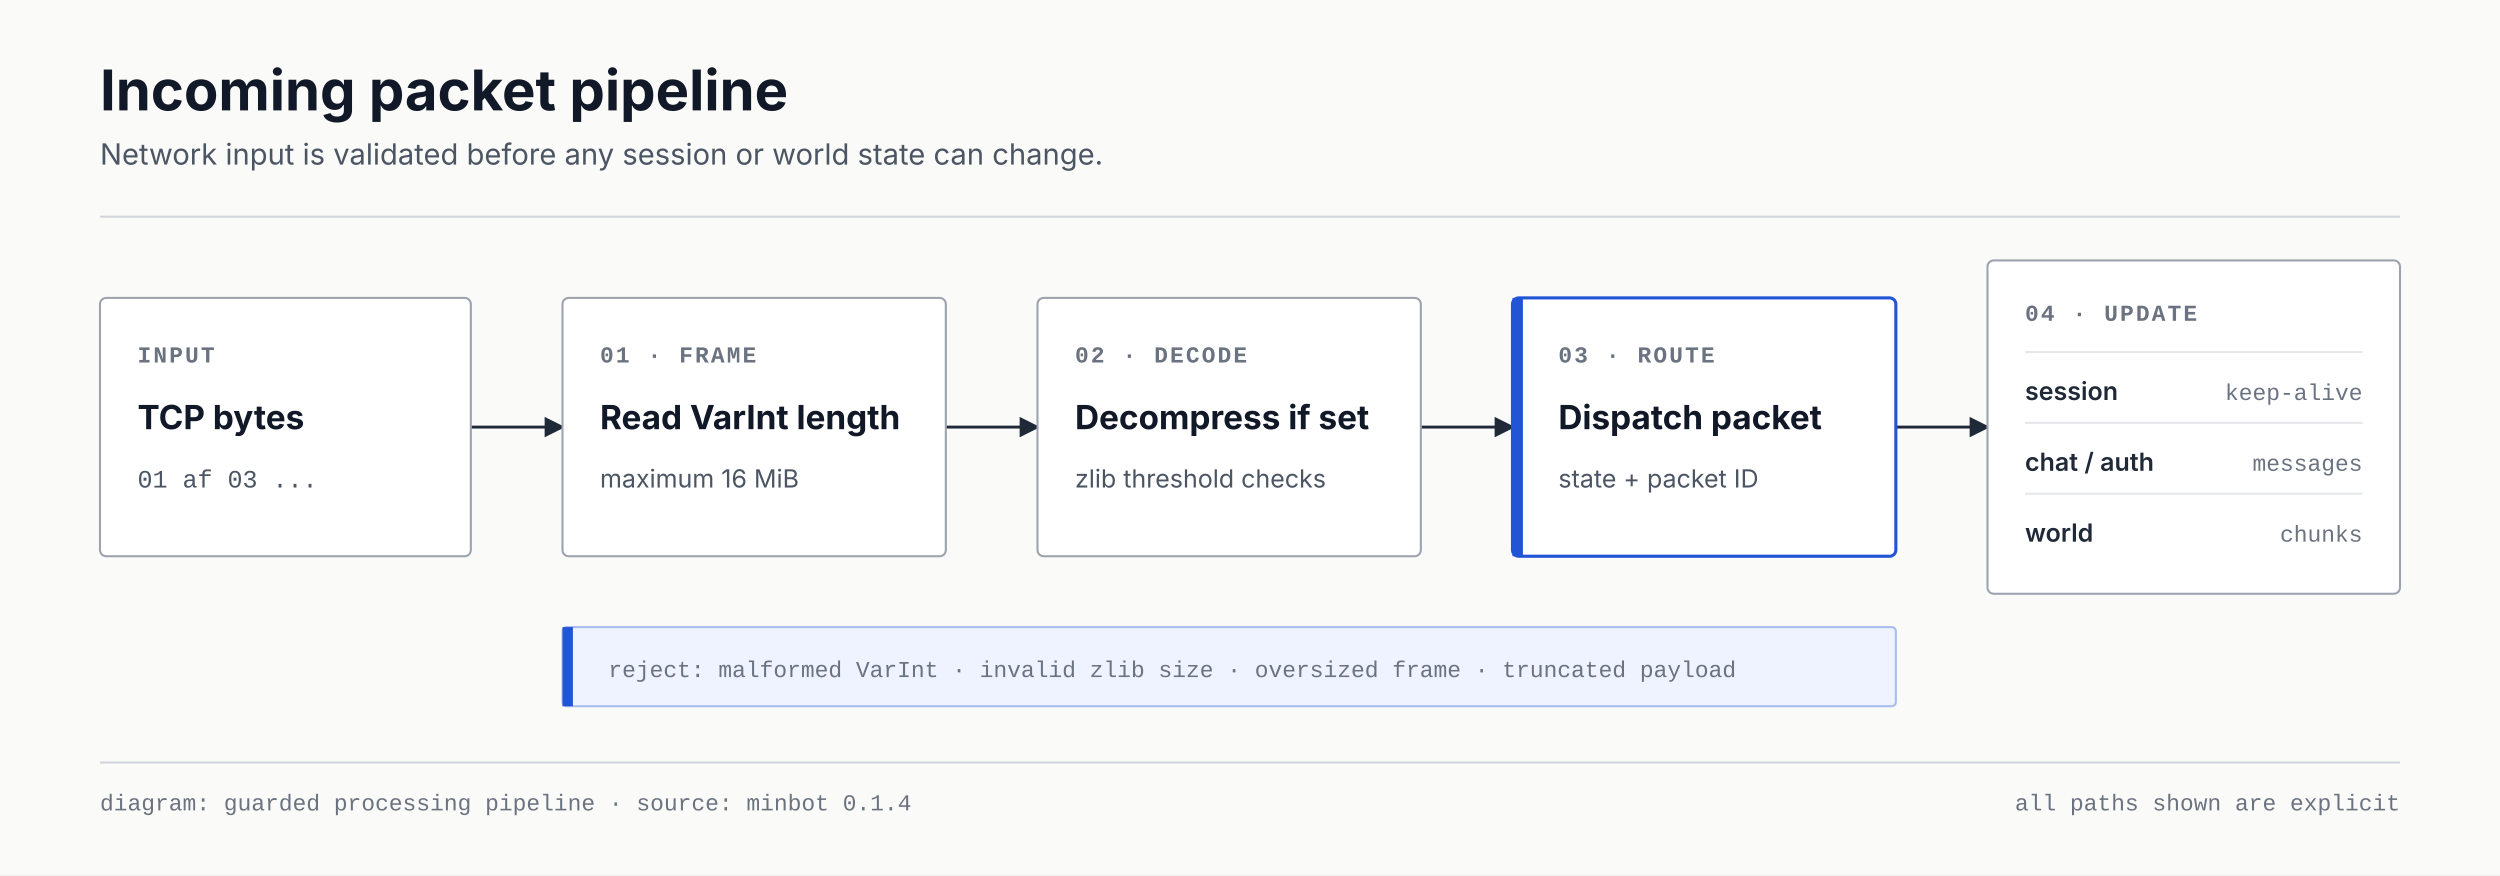
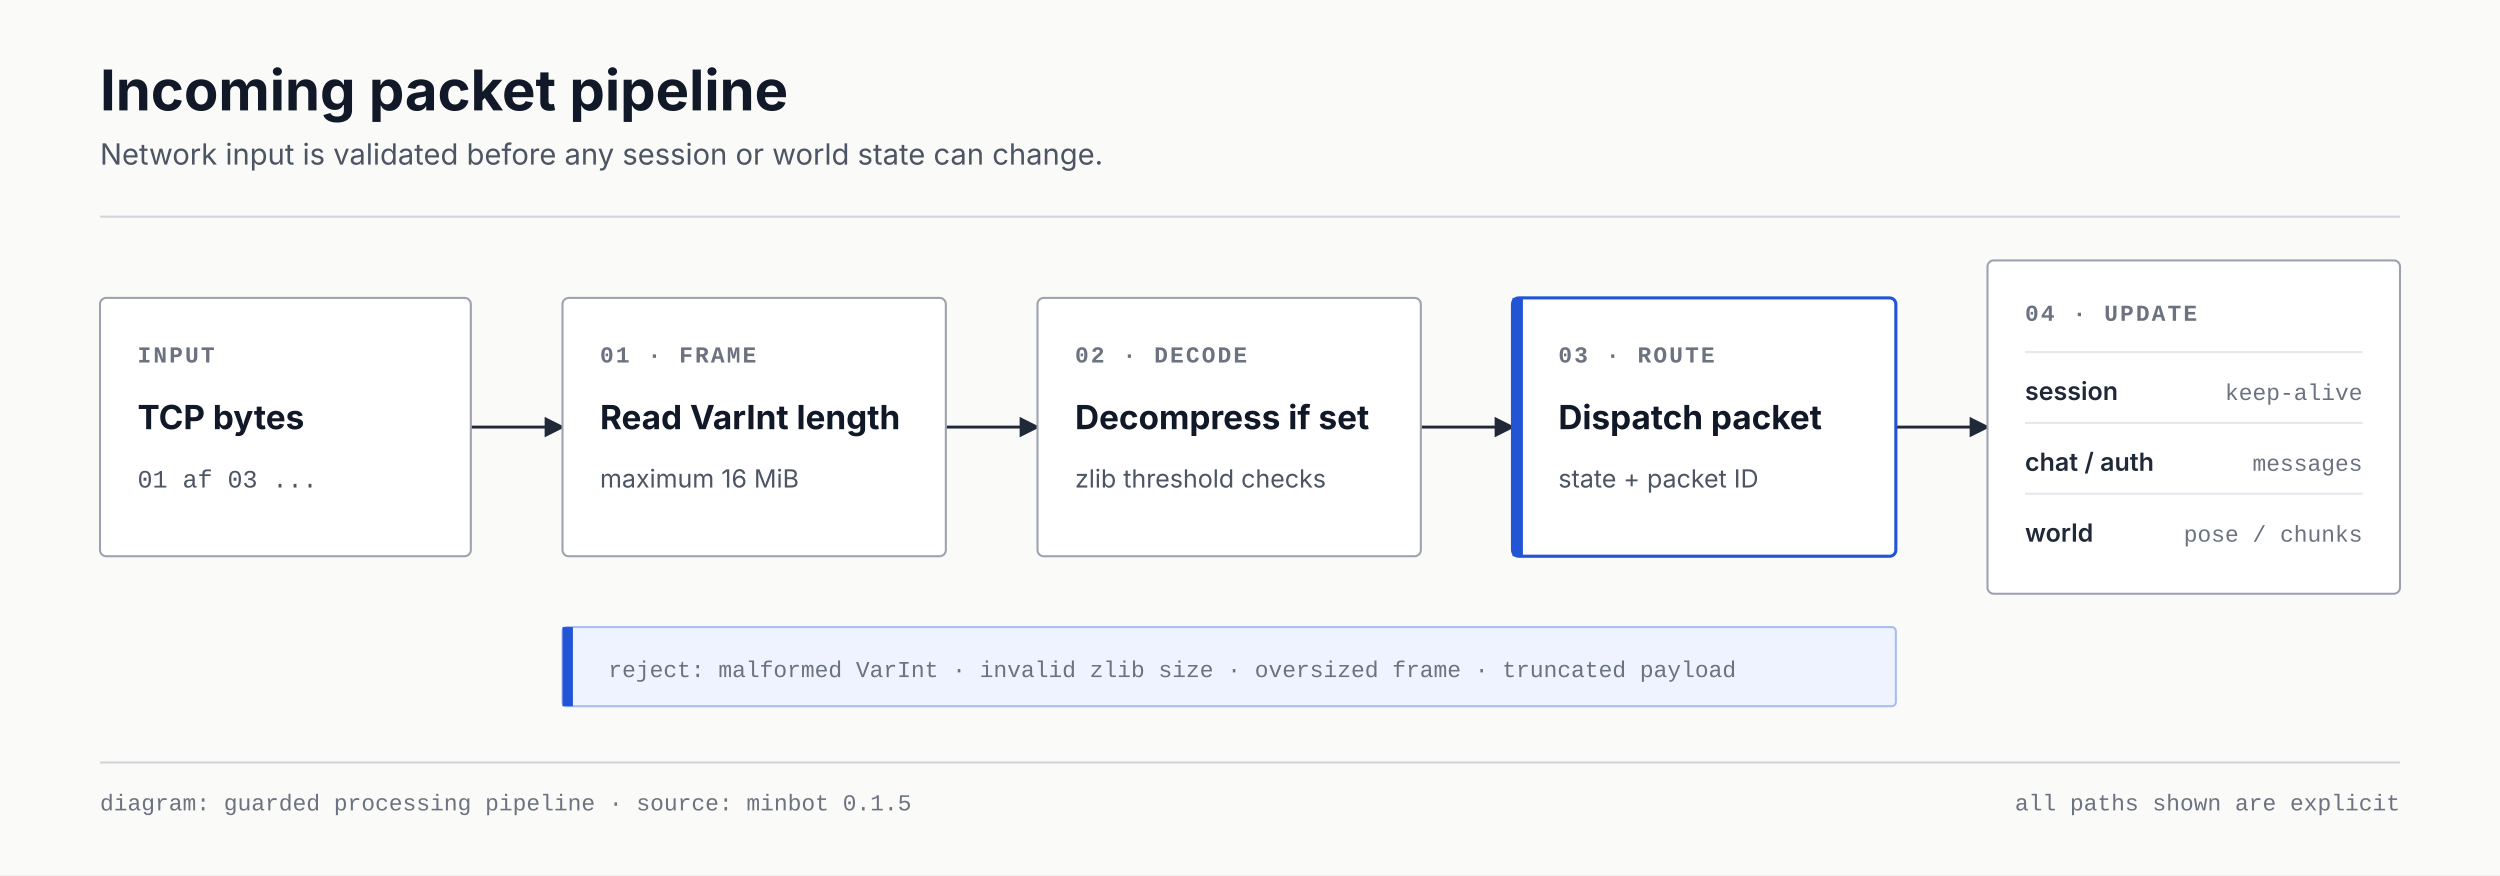
<svg xmlns="http://www.w3.org/2000/svg" width="1200" height="420" viewBox="0 0 1200 420" role="img" aria-labelledby="title description">
  <defs>
    <marker id="arrow" viewBox="0 0 8 8" refX="7" refY="4" markerWidth="7" markerHeight="7" orient="auto">
      <path d="M0 0 8 4 0 8Z" fill="#1f2937" />
    </marker>
    <style>
      .sans { font-family: Inter, "Segoe UI", Arial, sans-serif; }
      .mono { font-family: "SFMono-Regular", Consolas, "Liberation Mono", monospace; }
      .heading { font-size: 27px; font-weight: 650; fill: #111827; }
      .sub { font-size: 14px; fill: #4b5563; }
      .index { font-size: 11px; font-weight: 700; letter-spacing: 1px; fill: #6b7280; }
      .name { font-size: 16px; font-weight: 650; fill: #111827; }
      .copy { font-size: 12px; fill: #4b5563; }
      .row { font-size: 12px; font-weight: 600; fill: #1f2937; }
      .small { font-size: 11px; fill: #6b7280; }
    </style>
  </defs>
  <rect width="1200" height="420" fill="#fafaf8" />
  <g class="sans">
    <text x="48" y="53" class="heading">Incoming packet pipeline</text>
    <text x="48" y="79" class="sub">Network input is validated before any session or world state can change.</text>
    <line x1="48" y1="104" x2="1152" y2="104" stroke="#d1d5db" />
    <line x1="226" y1="205" x2="270" y2="205" stroke="#1f2937" stroke-width="1.4" marker-end="url(#arrow)" />
    <line x1="454" y1="205" x2="498" y2="205" stroke="#1f2937" stroke-width="1.4" marker-end="url(#arrow)" />
    <line x1="682" y1="205" x2="726" y2="205" stroke="#1f2937" stroke-width="1.4" marker-end="url(#arrow)" />
    <line x1="910" y1="205" x2="954" y2="205" stroke="#1f2937" stroke-width="1.4" marker-end="url(#arrow)" />
    <rect x="48" y="143" width="178" height="124" rx="3" fill="#ffffff" stroke="#9ca3af" />
    <text x="66" y="174" class="mono index">INPUT</text>
    <text x="66" y="206" class="name">TCP bytes</text>
    <text x="66" y="234" class="mono copy">01 af 03 ...</text>
    <rect x="270" y="143" width="184" height="124" rx="3" fill="#ffffff" stroke="#9ca3af" />
    <text x="288" y="174" class="mono index">01 · FRAME</text>
    <text x="288" y="206" class="name">Read VarInt length</text>
    <text x="288" y="234" class="copy">maximum 16 MiB</text>
    <rect x="498" y="143" width="184" height="124" rx="3" fill="#ffffff" stroke="#9ca3af" />
    <text x="516" y="174" class="mono index">02 · DECODE</text>
    <text x="516" y="206" class="name">Decompress if set</text>
    <text x="516" y="234" class="copy">zlib threshold checks</text>
    <rect x="726" y="143" width="184" height="124" rx="3" fill="#ffffff" stroke="#2255d6" stroke-width="1.5" />
    <rect x="726" y="143" width="5" height="124" fill="#2255d6" />
    <text x="748" y="174" class="mono index" fill="#2255d6">03 · ROUTE</text>
    <text x="748" y="206" class="name">Dispatch packet</text>
    <text x="748" y="234" class="copy">state + packet ID</text>
    <rect x="954" y="125" width="198" height="160" rx="3" fill="#ffffff" stroke="#9ca3af" />
    <text x="972" y="154" class="mono index">04 · UPDATE</text>
    <line x1="972" y1="169" x2="1134" y2="169" stroke="#e5e7eb" />
    <text x="972" y="192" class="row">session</text>
    <text x="1134" y="192" text-anchor="end" class="mono small">keep-alive</text>
    <line x1="972" y1="203" x2="1134" y2="203" stroke="#e5e7eb" />
    <text x="972" y="226" class="row">chat / auth</text>
    <text x="1134" y="226" text-anchor="end" class="mono small">messages</text>
    <line x1="972" y1="237" x2="1134" y2="237" stroke="#e5e7eb" />
    <text x="972" y="260" class="row">world</text>
-     <text x="1134" y="260" text-anchor="end" class="mono small">chunks</text>
+     <text x="1134" y="260" text-anchor="end" class="mono small">pose / chunks</text>
    <rect x="270" y="301" width="640" height="38" rx="2" fill="#eef3ff" stroke="#a8bcef" />
    <rect x="270" y="301" width="5" height="38" fill="#2255d6" />
    <text x="292" y="325" class="mono small" fill="#173f9f">reject: malformed VarInt · invalid zlib size · oversized frame · truncated payload</text>
    <line x1="48" y1="366" x2="1152" y2="366" stroke="#d1d5db" />
-     <text x="48" y="389" class="mono small">diagram: guarded processing pipeline · source: minbot 0.1.4</text>
+     <text x="48" y="389" class="mono small">diagram: guarded processing pipeline · source: minbot 0.1.5</text>
    <text x="1152" y="389" text-anchor="end" class="mono small">all paths shown are explicit</text>
  </g>
</svg>
